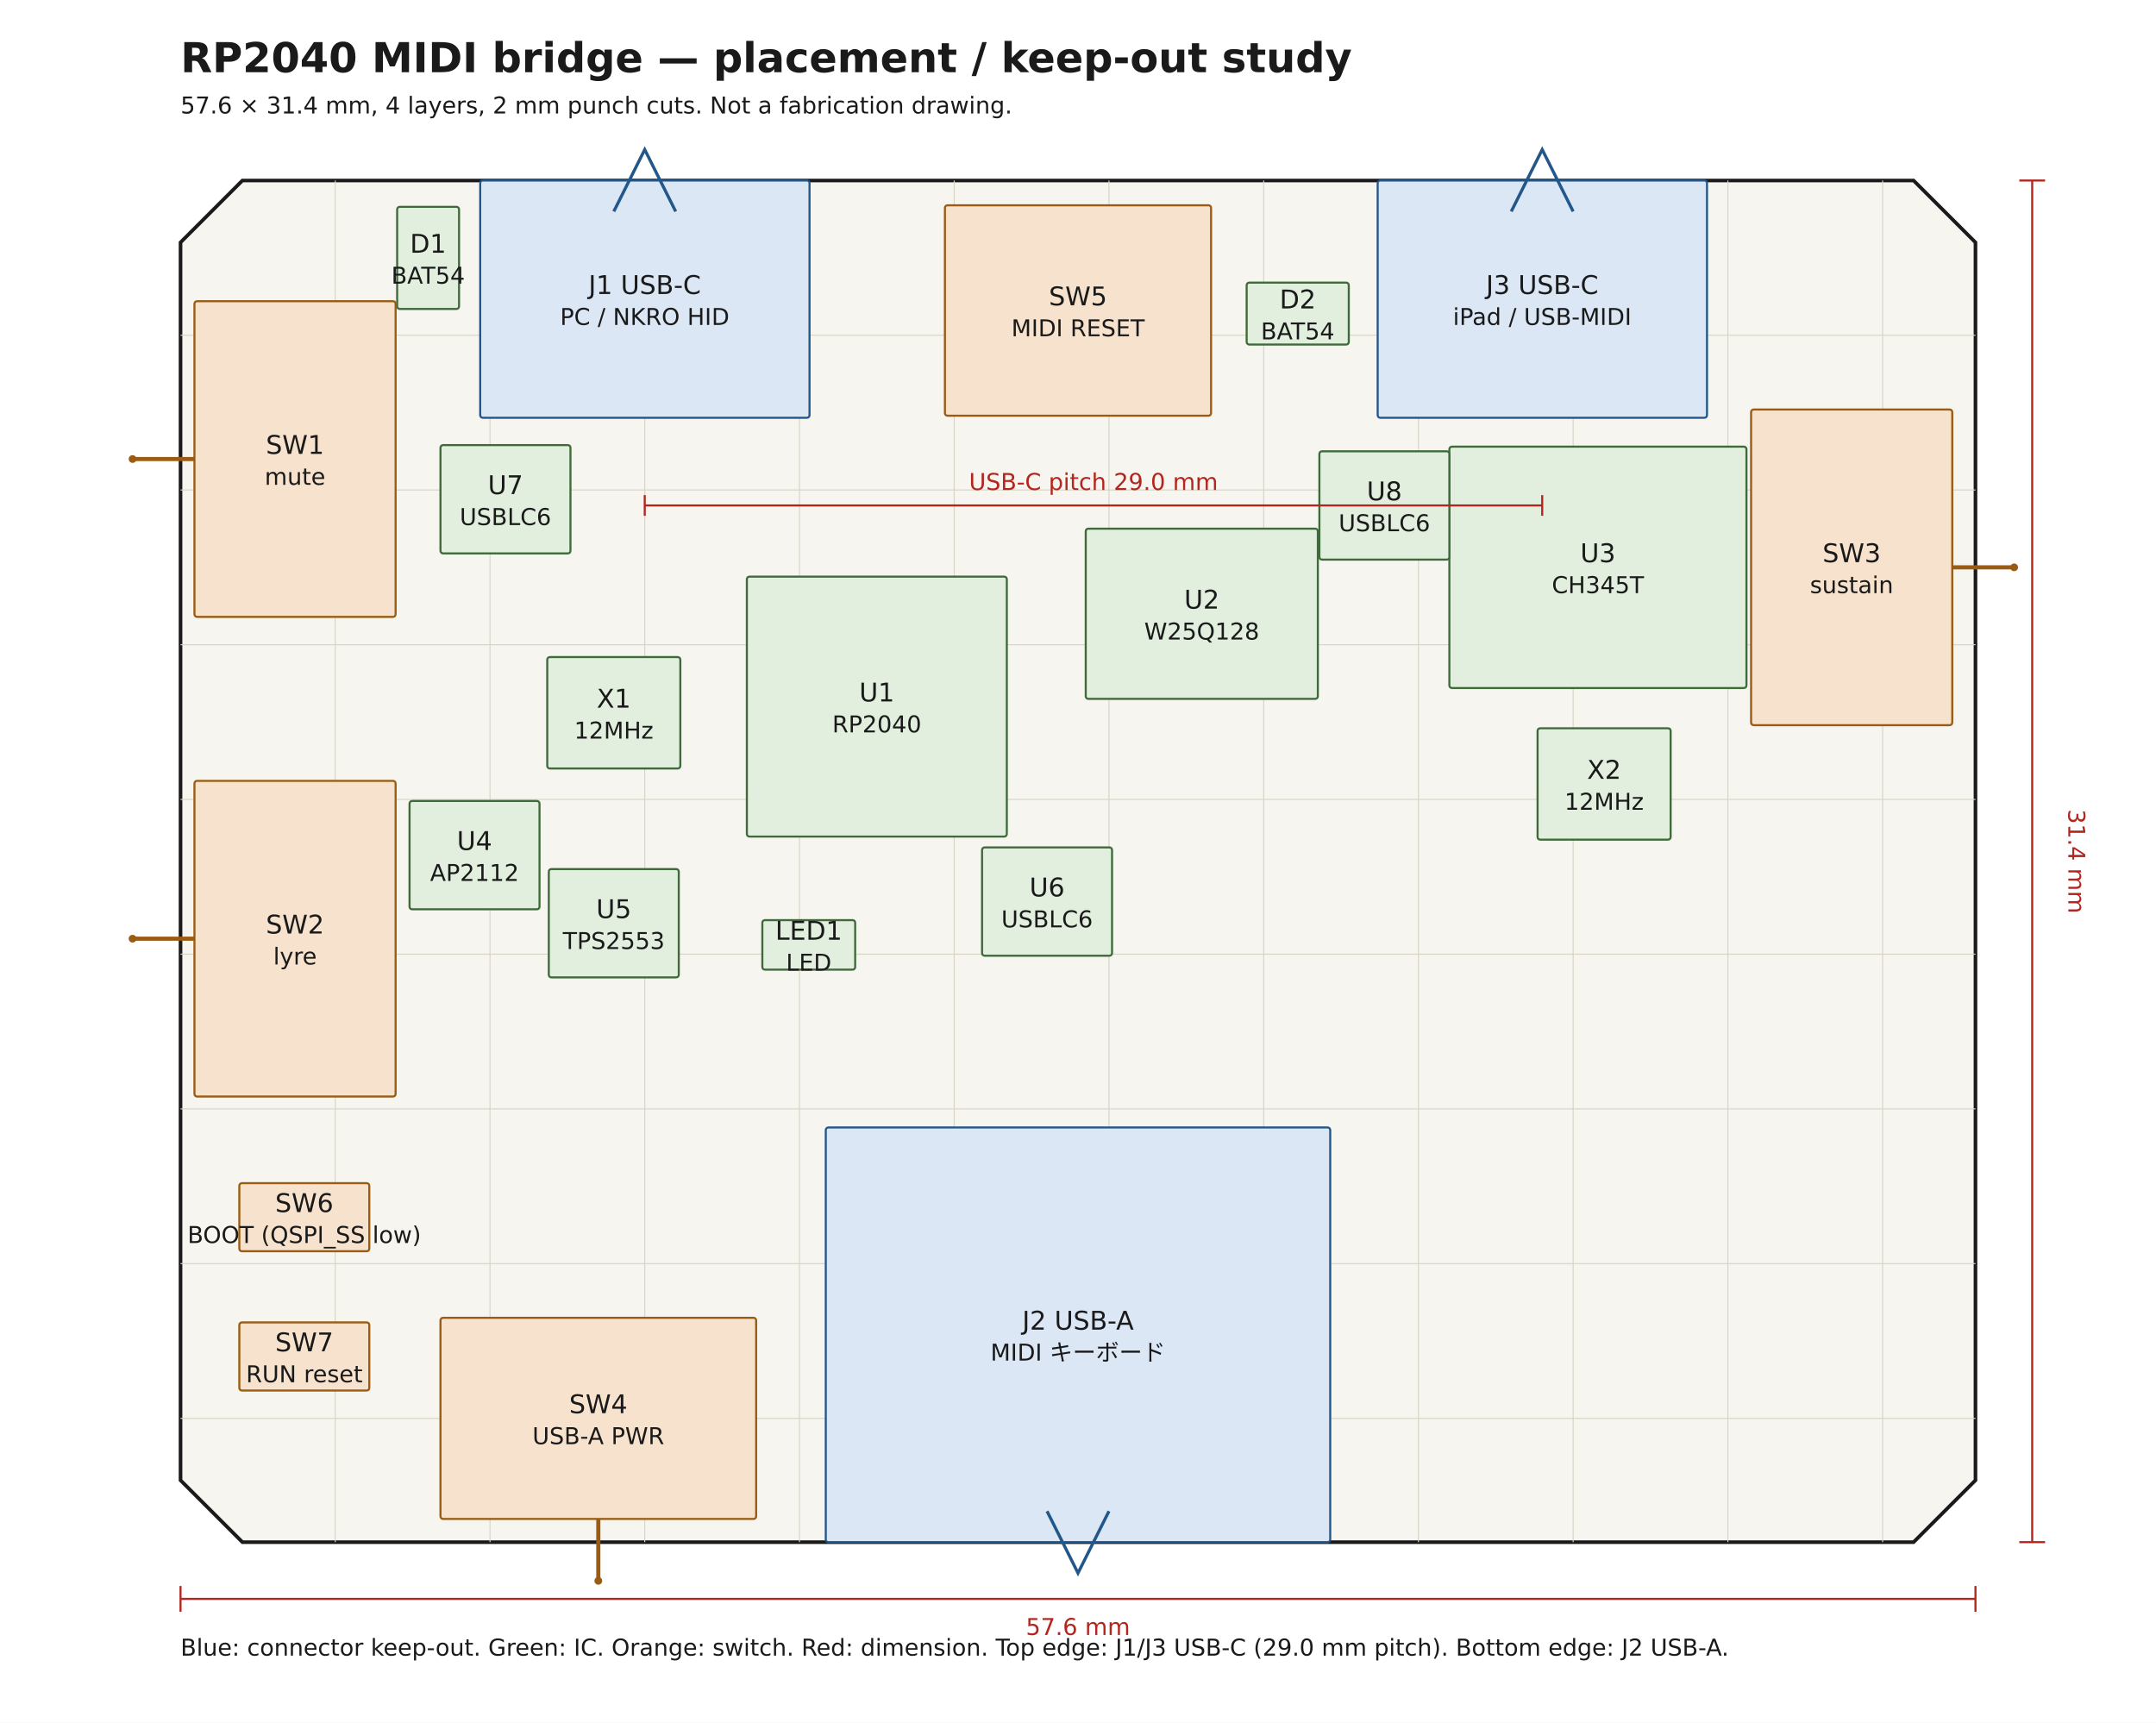
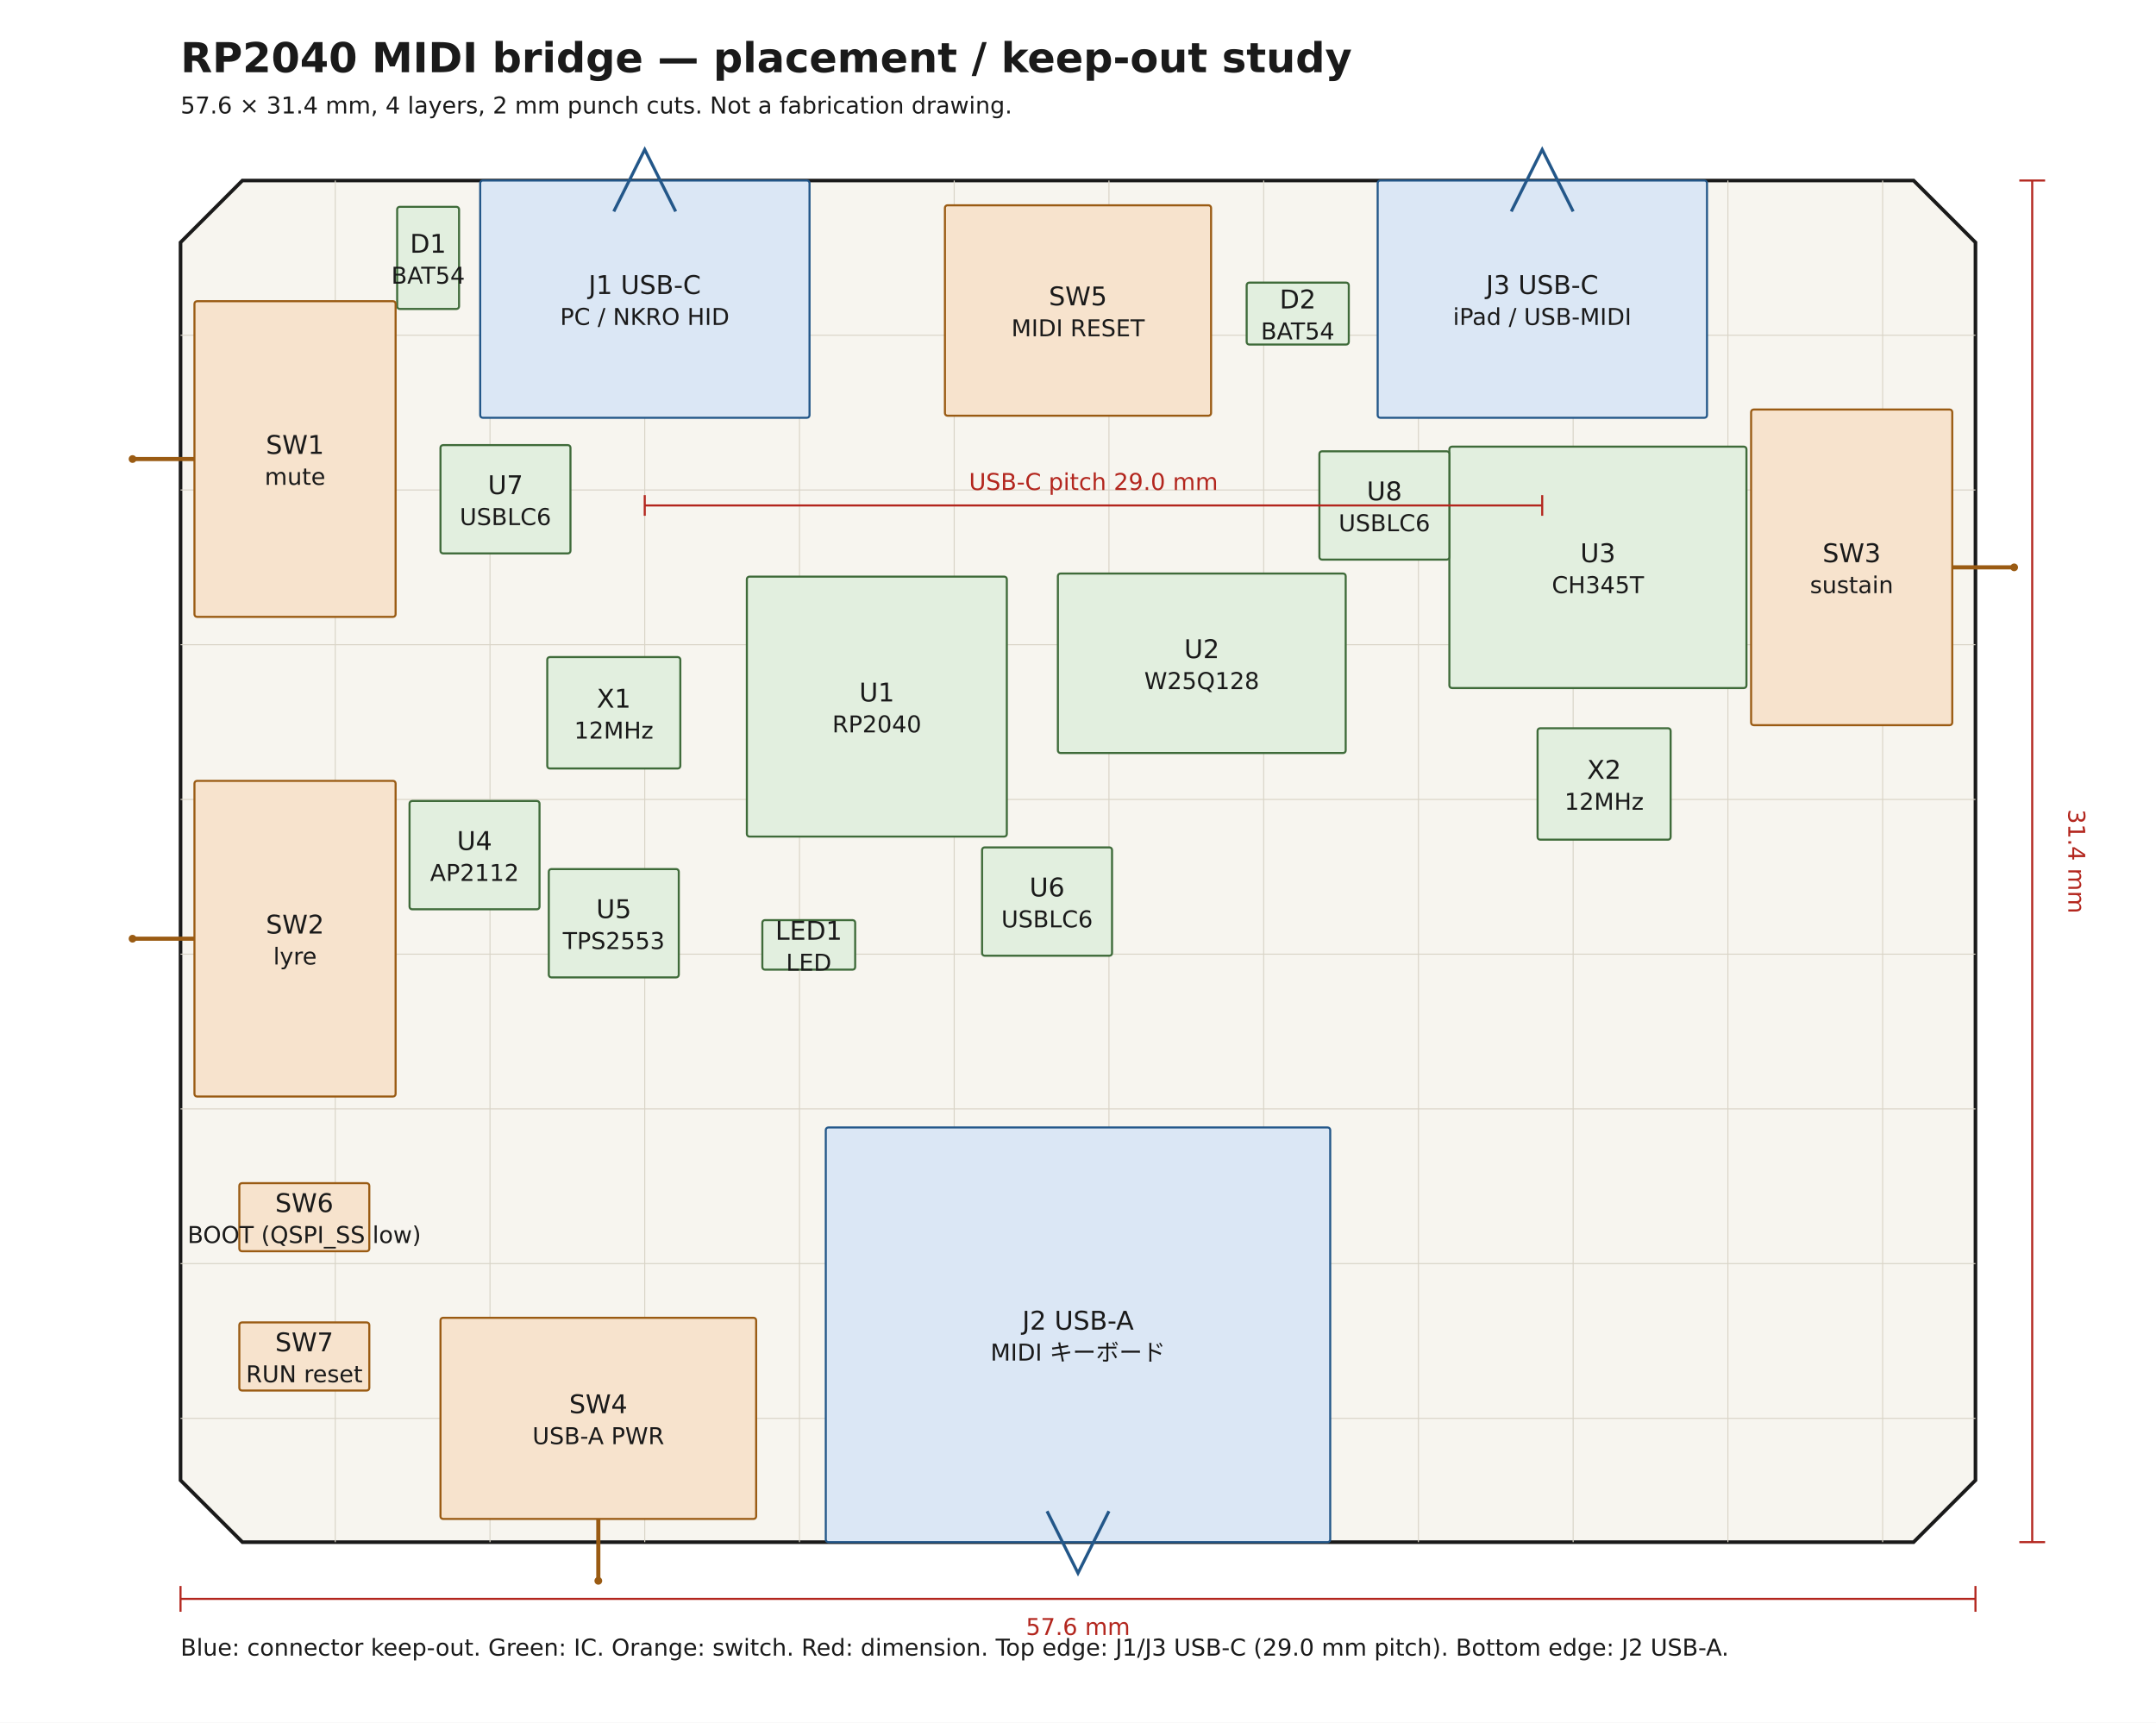
<svg xmlns="http://www.w3.org/2000/svg" width="836" height="668" viewBox="0 0 836 668">
  <rect width="100%" height="100%" fill="#ffffff" />
  <style>text{font-family:'Noto Sans JP','DejaVu Sans',sans-serif;fill:#1a1a1a} .small{font-size:9px} .label{font-size:10px} .title{font-size:16px;font-weight:600} .dim{font-size:9px;fill:#b3261e}</style>
  <polygon points="94.0,70.0 742.0,70.0 766.0,94.0 766.0,574.0 742.0,598.0 94.0,598.0 70.0,574.0 70.0,94.0" fill="#f7f5ef" stroke="#1a1a1a" stroke-width="1.4" />
  <line x1="130.0" y1="70.0" x2="130.0" y2="598.0" stroke="#d9d4c7" stroke-width="0.4" />
  <line x1="190.0" y1="70.0" x2="190.0" y2="598.0" stroke="#d9d4c7" stroke-width="0.4" />
  <line x1="250.0" y1="70.0" x2="250.0" y2="598.0" stroke="#d9d4c7" stroke-width="0.4" />
  <line x1="310.0" y1="70.0" x2="310.0" y2="598.0" stroke="#d9d4c7" stroke-width="0.4" />
  <line x1="370.0" y1="70.0" x2="370.0" y2="598.0" stroke="#d9d4c7" stroke-width="0.4" />
  <line x1="430.0" y1="70.0" x2="430.0" y2="598.0" stroke="#d9d4c7" stroke-width="0.4" />
  <line x1="490.0" y1="70.0" x2="490.0" y2="598.0" stroke="#d9d4c7" stroke-width="0.4" />
  <line x1="550.0" y1="70.0" x2="550.0" y2="598.0" stroke="#d9d4c7" stroke-width="0.4" />
  <line x1="610.0" y1="70.0" x2="610.0" y2="598.0" stroke="#d9d4c7" stroke-width="0.4" />
  <line x1="670.0" y1="70.0" x2="670.0" y2="598.0" stroke="#d9d4c7" stroke-width="0.4" />
  <line x1="730.0" y1="70.0" x2="730.0" y2="598.0" stroke="#d9d4c7" stroke-width="0.4" />
  <line x1="70.0" y1="130.0" x2="766.0" y2="130.0" stroke="#d9d4c7" stroke-width="0.4" />
  <line x1="70.0" y1="190.0" x2="766.0" y2="190.0" stroke="#d9d4c7" stroke-width="0.4" />
  <line x1="70.0" y1="250.0" x2="766.0" y2="250.0" stroke="#d9d4c7" stroke-width="0.4" />
  <line x1="70.0" y1="310.0" x2="766.0" y2="310.0" stroke="#d9d4c7" stroke-width="0.4" />
  <line x1="70.0" y1="370.0" x2="766.0" y2="370.0" stroke="#d9d4c7" stroke-width="0.4" />
  <line x1="70.0" y1="430.0" x2="766.0" y2="430.0" stroke="#d9d4c7" stroke-width="0.4" />
  <line x1="70.0" y1="490.0" x2="766.0" y2="490.0" stroke="#d9d4c7" stroke-width="0.4" />
  <line x1="70.0" y1="550.0" x2="766.0" y2="550.0" stroke="#d9d4c7" stroke-width="0.4" />
  <rect x="186.2" y="70.0" width="127.7" height="92.0" rx="1" fill="#dbe7f5" stroke="#235789" stroke-width="0.8" />
  <text x="250.0" y="114.0" text-anchor="middle" class="label">J1 USB-C</text>
  <text x="250.0" y="126.0" text-anchor="middle" class="small">PC / NKRO HID</text>
  <path d="M 238.0 82.0 L 250.0 58.0 L 262.0 82.0" fill="none" stroke="#235789" stroke-width="1.2" />
  <rect x="534.2" y="70.0" width="127.7" height="92.0" rx="1" fill="#dbe7f5" stroke="#235789" stroke-width="0.8" />
  <text x="598.0" y="114.0" text-anchor="middle" class="label">J3 USB-C</text>
  <text x="598.0" y="126.0" text-anchor="middle" class="small">iPad / USB-MIDI</text>
  <path d="M 586.0 82.0 L 598.0 58.0 L 610.0 82.0" fill="none" stroke="#235789" stroke-width="1.2" />
  <rect x="320.2" y="437.2" width="195.6" height="160.8" rx="1" fill="#dbe7f5" stroke="#235789" stroke-width="0.8" />
  <text x="418.0" y="515.6" text-anchor="middle" class="label">J2 USB-A</text>
  <text x="418.0" y="527.6" text-anchor="middle" class="small">MIDI キーボード</text>
  <path d="M 406.0 586.0 L 418.0 610.0 L 430.0 586.0" fill="none" stroke="#235789" stroke-width="1.2" />
  <rect x="289.6" y="223.6" width="100.8" height="100.8" rx="1" fill="#e2efdf" stroke="#3f6b3a" stroke-width="0.8" />
  <text x="340.0" y="272.0" text-anchor="middle" class="label">U1</text>
  <text x="340.0" y="284.0" text-anchor="middle" class="small">RP2040</text>
-   <rect x="421.0" y="205.0" width="90.0" height="66.0" rx="1" fill="#e2efdf" stroke="#3f6b3a" stroke-width="0.8" />
-   <text x="466.0" y="236.0" text-anchor="middle" class="label">U2</text>
-   <text x="466.0" y="248.0" text-anchor="middle" class="small">W25Q128</text>
+   <rect x="410.2" y="222.4" width="111.6" height="69.6" rx="1" fill="#e2efdf" stroke="#3f6b3a" stroke-width="0.8" />
+   <text x="466.0" y="255.2" text-anchor="middle" class="label">U2</text>
+   <text x="466.0" y="267.2" text-anchor="middle" class="small">W25Q128</text>
  <rect x="562.0" y="173.2" width="115.2" height="93.6" rx="1" fill="#e2efdf" stroke="#3f6b3a" stroke-width="0.8" />
  <text x="619.6" y="218.0" text-anchor="middle" class="label">U3</text>
  <text x="619.6" y="230.0" text-anchor="middle" class="small">CH345T</text>
  <rect x="158.8" y="310.6" width="50.4" height="42.0" rx="1" fill="#e2efdf" stroke="#3f6b3a" stroke-width="0.8" />
  <text x="184.0" y="329.6" text-anchor="middle" class="label">U4</text>
  <text x="184.0" y="341.6" text-anchor="middle" class="small">AP2112</text>
  <rect x="212.8" y="337.0" width="50.4" height="42.0" rx="1" fill="#e2efdf" stroke="#3f6b3a" stroke-width="0.8" />
  <text x="238.0" y="356.0" text-anchor="middle" class="label">U5</text>
  <text x="238.0" y="368.0" text-anchor="middle" class="small">TPS2553</text>
  <rect x="380.8" y="328.6" width="50.4" height="42.0" rx="1" fill="#e2efdf" stroke="#3f6b3a" stroke-width="0.8" />
  <text x="406.0" y="347.6" text-anchor="middle" class="label">U6</text>
  <text x="406.0" y="359.6" text-anchor="middle" class="small">USBLC6</text>
  <rect x="170.8" y="172.6" width="50.4" height="42.0" rx="1" fill="#e2efdf" stroke="#3f6b3a" stroke-width="0.8" />
  <text x="196.0" y="191.6" text-anchor="middle" class="label">U7</text>
  <text x="196.0" y="203.6" text-anchor="middle" class="small">USBLC6</text>
  <rect x="511.6" y="175.0" width="50.4" height="42.0" rx="1" fill="#e2efdf" stroke="#3f6b3a" stroke-width="0.8" />
  <text x="536.8" y="194.0" text-anchor="middle" class="label">U8</text>
  <text x="536.8" y="206.0" text-anchor="middle" class="small">USBLC6</text>
  <rect x="212.2" y="254.8" width="51.6" height="43.2" rx="1" fill="#e2efdf" stroke="#3f6b3a" stroke-width="0.8" />
  <text x="238.0" y="274.4" text-anchor="middle" class="label">X1</text>
  <text x="238.0" y="286.4" text-anchor="middle" class="small">12MHz</text>
  <rect x="596.2" y="282.4" width="51.6" height="43.2" rx="1" fill="#e2efdf" stroke="#3f6b3a" stroke-width="0.8" />
  <text x="622.0" y="302.0" text-anchor="middle" class="label">X2</text>
  <text x="622.0" y="314.0" text-anchor="middle" class="small">12MHz</text>
  <rect x="154.0" y="80.2" width="24.0" height="39.6" rx="1" fill="#e2efdf" stroke="#3f6b3a" stroke-width="0.8" />
  <text x="166.0" y="98.0" text-anchor="middle" class="label">D1</text>
  <text x="166.0" y="110.0" text-anchor="middle" class="small">BAT54</text>
  <rect x="483.4" y="109.6" width="39.6" height="24.0" rx="1" fill="#e2efdf" stroke="#3f6b3a" stroke-width="0.8" />
  <text x="503.2" y="119.6" text-anchor="middle" class="label">D2</text>
  <text x="503.2" y="131.6" text-anchor="middle" class="small">BAT54</text>
  <rect x="295.6" y="356.8" width="36.0" height="19.2" rx="1" fill="#e2efdf" stroke="#3f6b3a" stroke-width="0.8" />
  <text x="313.6" y="364.4" text-anchor="middle" class="label">LED1</text>
  <text x="313.6" y="376.4" text-anchor="middle" class="small">LED</text>
  <rect x="75.4" y="116.8" width="78.0" height="122.4" rx="1" fill="#f7e3cd" stroke="#9a5b13" stroke-width="0.8" />
  <text x="114.4" y="176.0" text-anchor="middle" class="label">SW1</text>
  <text x="114.4" y="188.0" text-anchor="middle" class="small">mute</text>
  <line x1="75.4" y1="178.0" x2="51.4" y2="178.0" stroke="#9a5b13" stroke-width="1.6" />
  <circle cx="51.4" cy="178.0" r="1.5" fill="#9a5b13" />
  <rect x="75.4" y="302.8" width="78.0" height="122.4" rx="1" fill="#f7e3cd" stroke="#9a5b13" stroke-width="0.8" />
  <text x="114.4" y="362.0" text-anchor="middle" class="label">SW2</text>
  <text x="114.4" y="374.0" text-anchor="middle" class="small">lyre</text>
  <line x1="75.4" y1="364.0" x2="51.4" y2="364.0" stroke="#9a5b13" stroke-width="1.6" />
  <circle cx="51.4" cy="364.0" r="1.5" fill="#9a5b13" />
  <rect x="679.0" y="158.8" width="78.0" height="122.4" rx="1" fill="#f7e3cd" stroke="#9a5b13" stroke-width="0.8" />
  <text x="718.0" y="218.0" text-anchor="middle" class="label">SW3</text>
  <text x="718.0" y="230.0" text-anchor="middle" class="small">sustain</text>
  <line x1="757.0" y1="220.0" x2="781.0" y2="220.0" stroke="#9a5b13" stroke-width="1.6" />
  <circle cx="781.0" cy="220.0" r="1.5" fill="#9a5b13" />
  <rect x="170.8" y="511.0" width="122.4" height="78.0" rx="1" fill="#f7e3cd" stroke="#9a5b13" stroke-width="0.8" />
  <text x="232.0" y="548.0" text-anchor="middle" class="label">SW4</text>
  <text x="232.0" y="560.0" text-anchor="middle" class="small">USB-A PWR</text>
  <line x1="232.0" y1="589.0" x2="232.0" y2="613.0" stroke="#9a5b13" stroke-width="1.6" />
  <circle cx="232.0" cy="613.0" r="1.5" fill="#9a5b13" />
  <rect x="366.4" y="79.6" width="103.2" height="81.6" rx="1" fill="#f7e3cd" stroke="#9a5b13" stroke-width="0.8" />
  <text x="418.0" y="118.4" text-anchor="middle" class="label">SW5</text>
  <text x="418.0" y="130.4" text-anchor="middle" class="small">MIDI RESET</text>
  <rect x="92.8" y="458.8" width="50.4" height="26.4" rx="1" fill="#f7e3cd" stroke="#9a5b13" stroke-width="0.8" />
  <text x="118.0" y="470.0" text-anchor="middle" class="label">SW6</text>
  <text x="118.0" y="482.0" text-anchor="middle" class="small">BOOT (QSPI_SS low)</text>
  <rect x="92.8" y="512.8" width="50.4" height="26.4" rx="1" fill="#f7e3cd" stroke="#9a5b13" stroke-width="0.8" />
  <text x="118.0" y="524.0" text-anchor="middle" class="label">SW7</text>
  <text x="118.0" y="536.0" text-anchor="middle" class="small">RUN reset</text>
  <line x1="250.0" y1="196.0" x2="598.0" y2="196.0" stroke="#b3261e" stroke-width="0.8" />
  <line x1="250.0" y1="192.0" x2="250.0" y2="200.0" stroke="#b3261e" stroke-width="0.8" />
  <line x1="598.0" y1="192.0" x2="598.0" y2="200.0" stroke="#b3261e" stroke-width="0.8" />
  <text x="424.0" y="190.0" text-anchor="middle" class="dim">USB-C pitch 29.0 mm</text>
  <line x1="70.0" y1="620.0" x2="766.0" y2="620.0" stroke="#b3261e" stroke-width="0.8" />
  <line x1="70.0" y1="615.0" x2="70.0" y2="625.0" stroke="#b3261e" stroke-width="0.8" />
  <line x1="766.0" y1="615.0" x2="766.0" y2="625.0" stroke="#b3261e" stroke-width="0.8" />
  <text x="418.0" y="634.0" text-anchor="middle" class="dim">57.6 mm</text>
  <line x1="788.0" y1="70.0" x2="788.0" y2="598.0" stroke="#b3261e" stroke-width="0.8" />
  <line x1="783.0" y1="70.0" x2="793.0" y2="70.0" stroke="#b3261e" stroke-width="0.8" />
  <line x1="783.0" y1="598.0" x2="793.0" y2="598.0" stroke="#b3261e" stroke-width="0.8" />
  <text x="802.0" y="334.0" text-anchor="middle" class="dim" transform="rotate(90 802.0 334.0)">31.4 mm</text>
  <text x="70.0" y="28" class="title">RP2040 MIDI bridge — placement / keep-out study</text>
  <text x="70.0" y="44" class="small">57.6 × 31.4 mm, 4 layers, 2 mm punch cuts. Not a fabrication drawing.</text>
  <text x="70.0" y="642.0" class="small">Blue: connector keep-out. Green: IC. Orange: switch. Red: dimension. Top edge: J1/J3 USB-C (29.0 mm pitch). Bottom edge: J2 USB-A.</text>
</svg>
